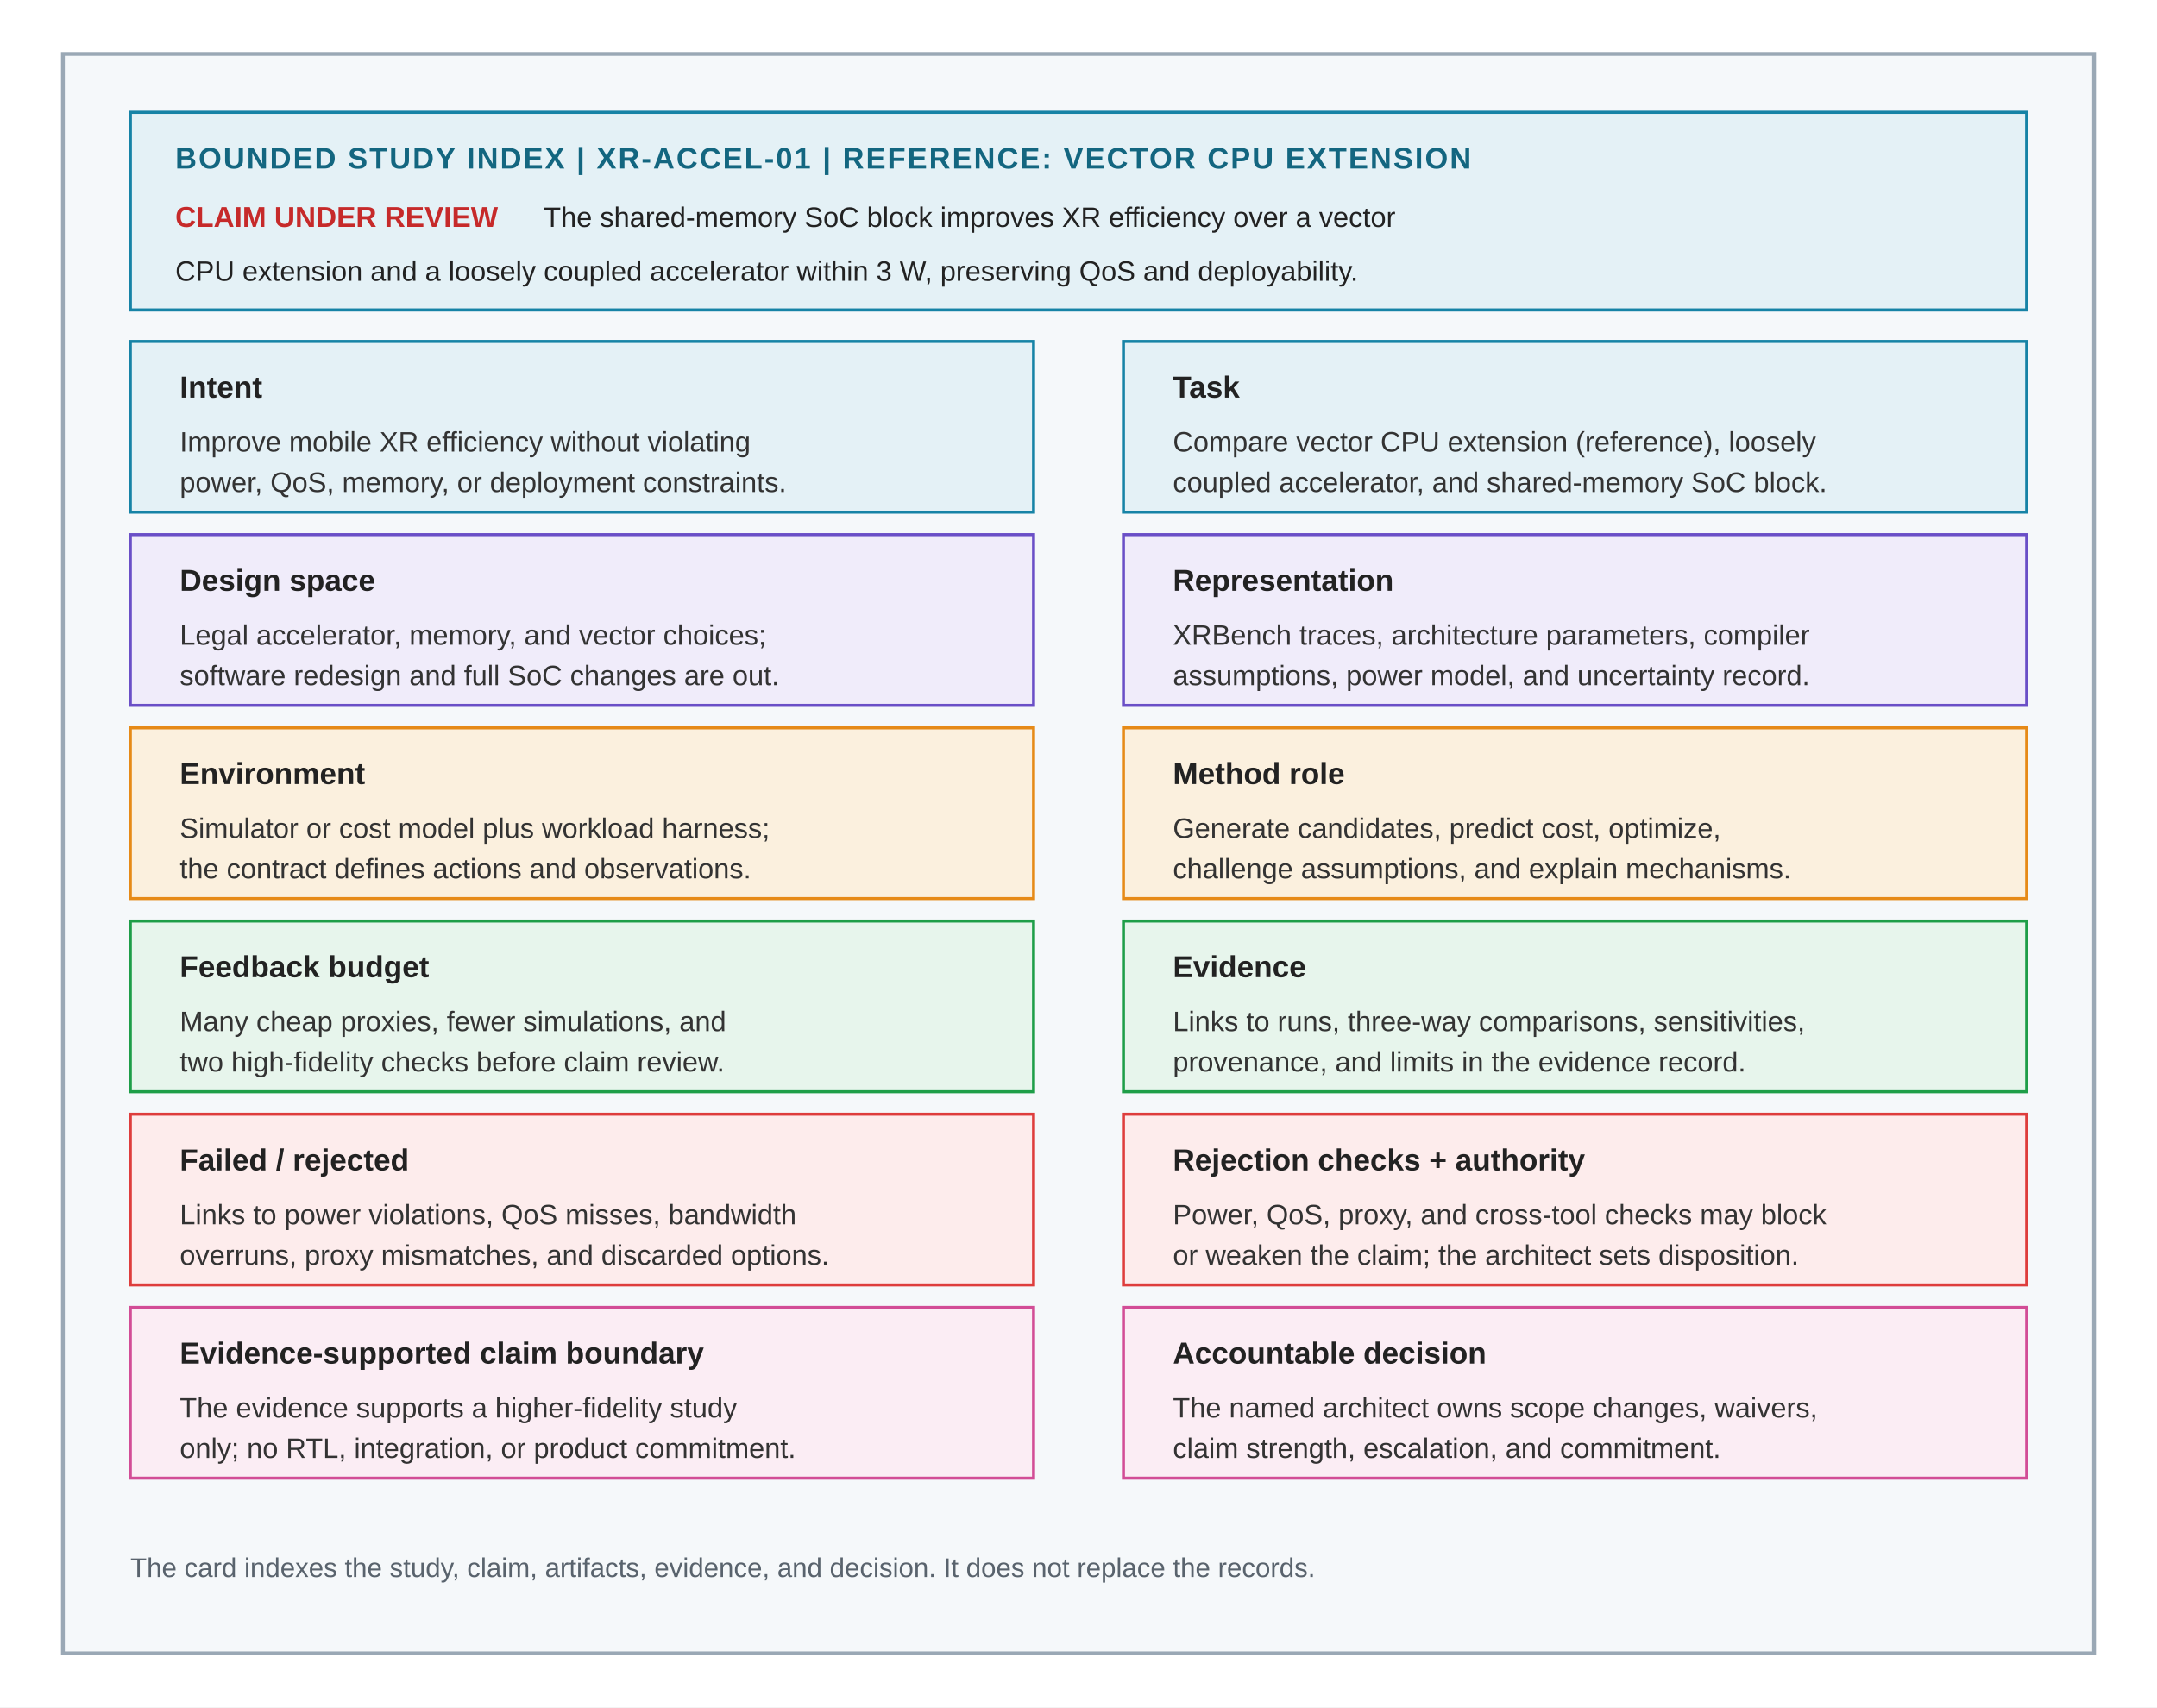
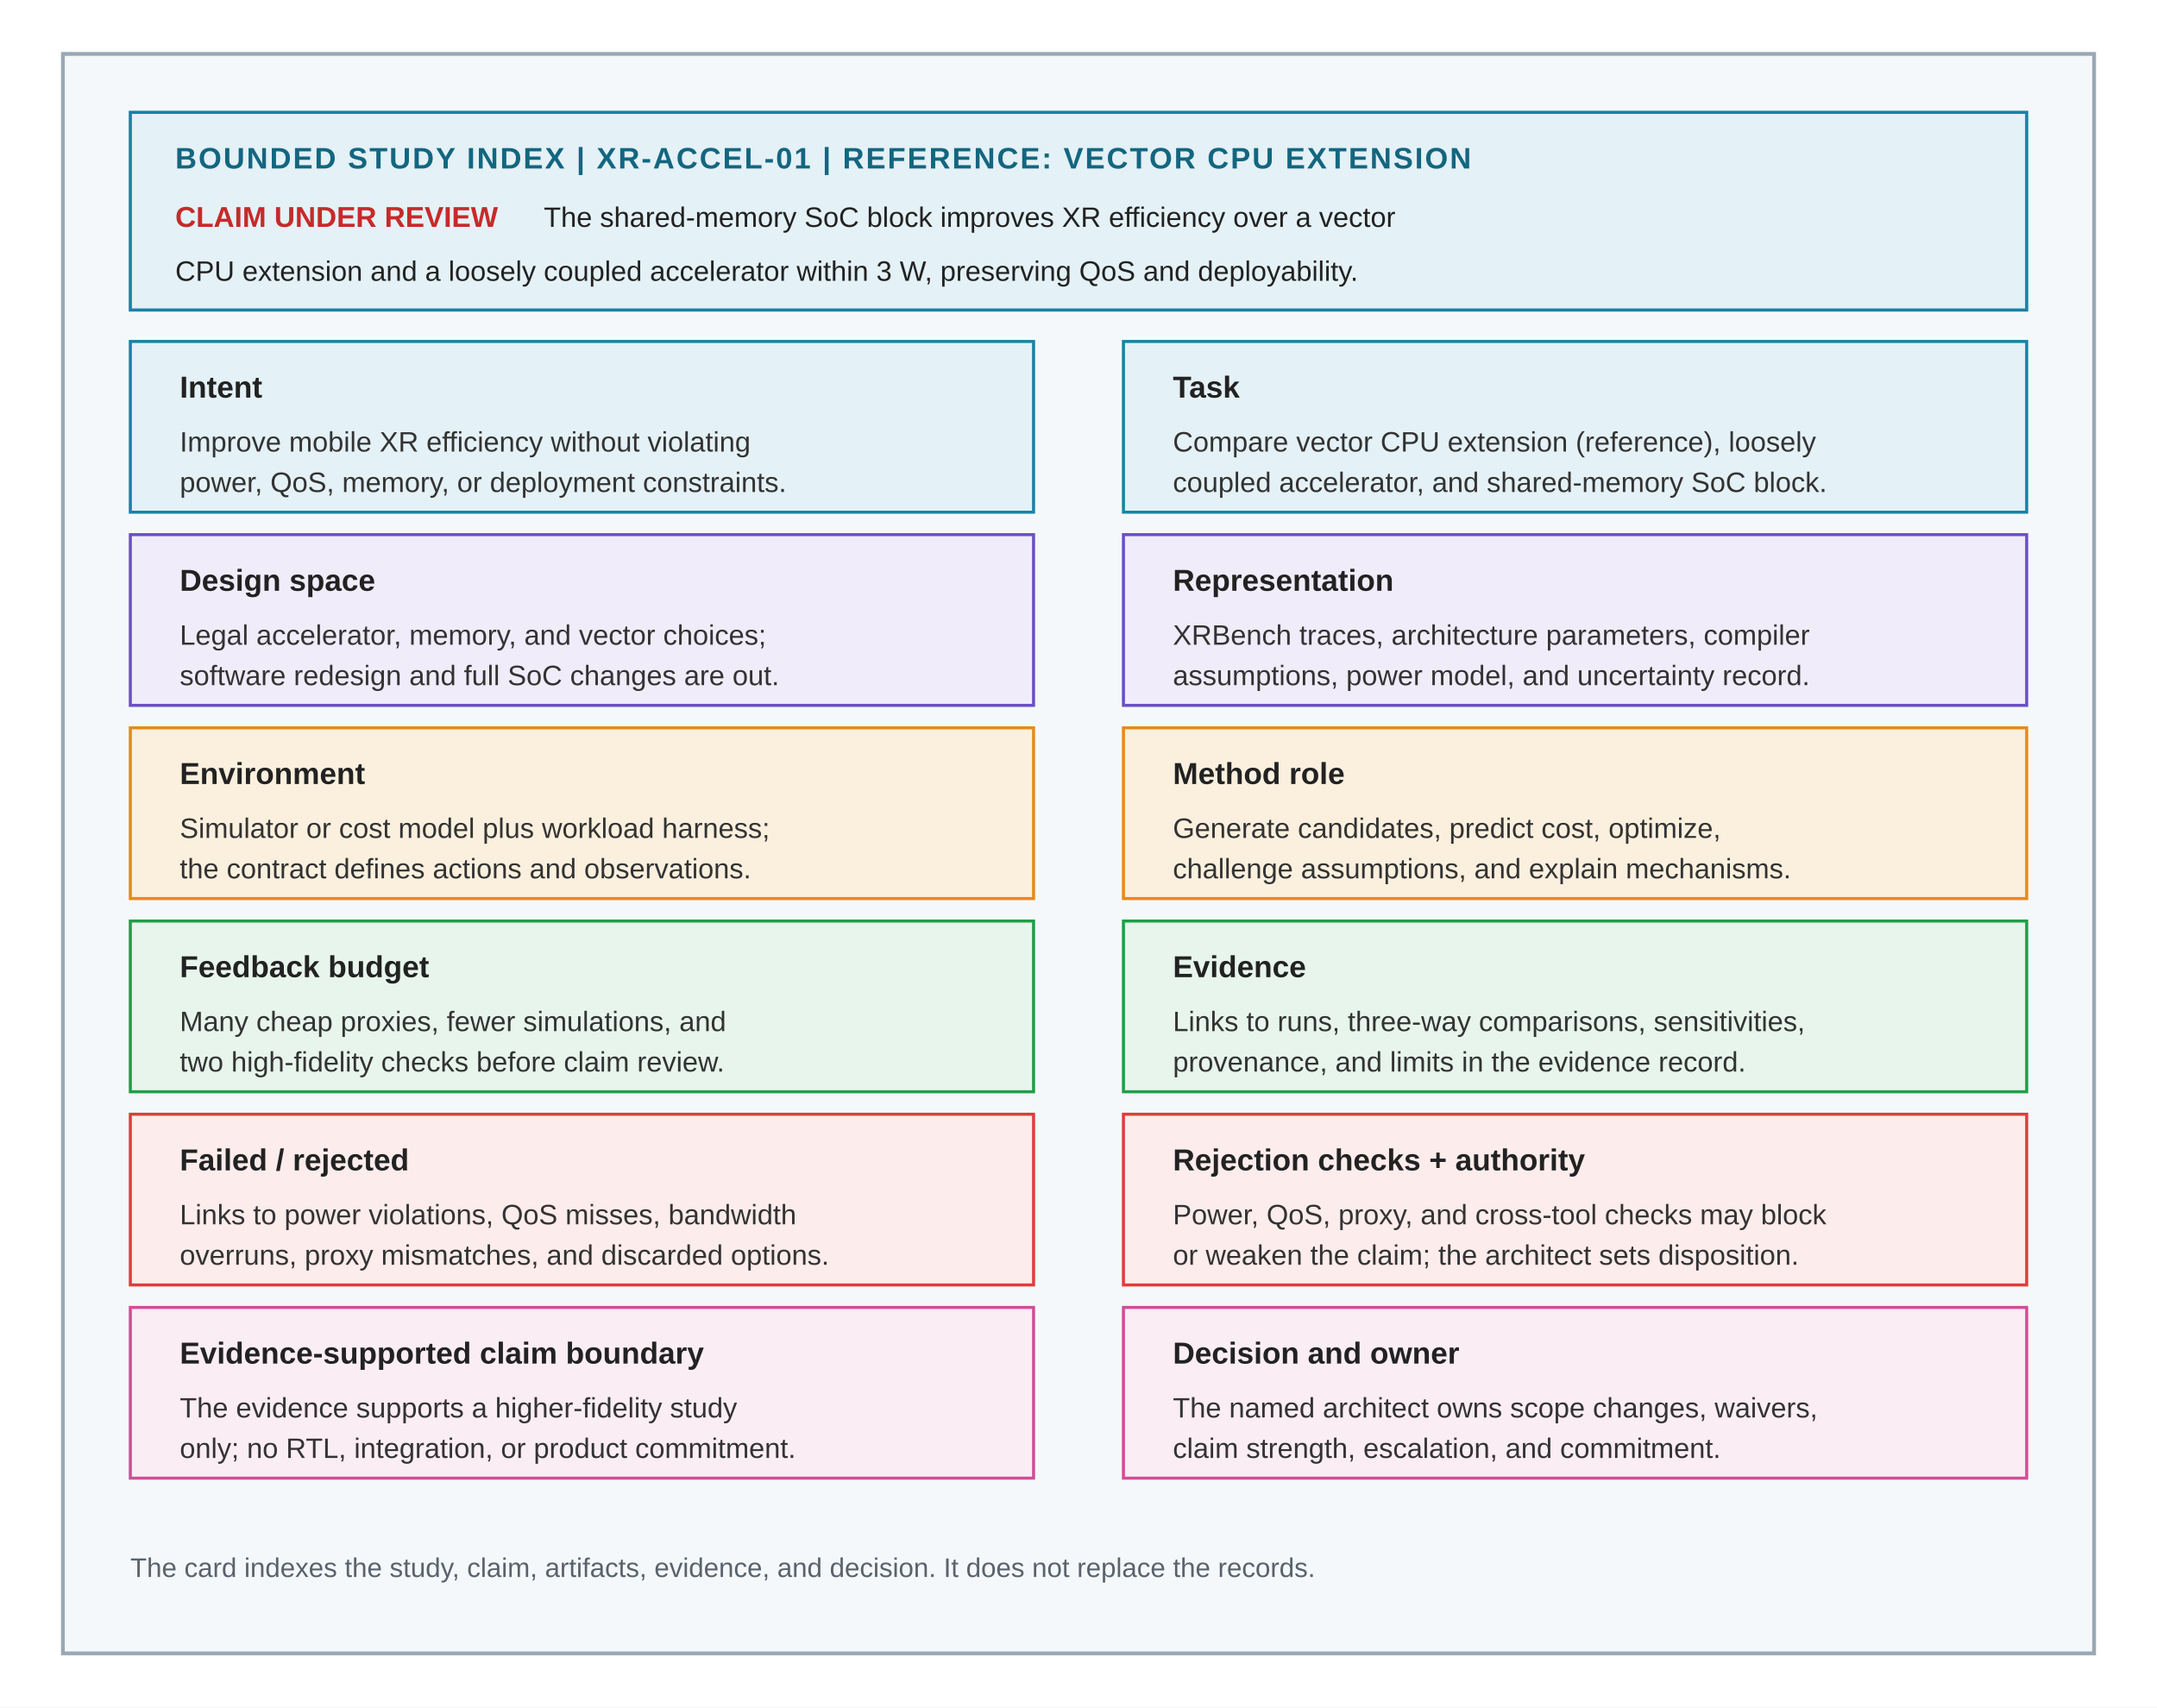
<svg xmlns="http://www.w3.org/2000/svg" viewBox="0 0 960 760" role="img" aria-labelledby="card-title card-desc">
  <defs>
    <style>
      .font { font-family: Arial, Helvetica, sans-serif; }
      .eyebrow { font-size: 13.2px; font-weight: 700; fill: #136680; letter-spacing: 0.8px; }
      .claim-label { font-size: 12.8px; font-weight: 700; fill: #C62A2A; }
      .claim { font-size: 12.5px; fill: #222222; }
      .card { fill: #F5F8FA; stroke: #9AA8B5; stroke-width: 1.7; }
      .prompt-box { fill: #E4F1F6; stroke: #1683A6; stroke-width: 1.4; }
      .tile { fill: #FFFFFF; stroke-width: 1.35; }
      .workload { stroke: #1683A6; fill: #E4F1F6; }
      .design { stroke: #6A4FC7; fill: #F0ECFA; }
      .methods { stroke: #E68A17; fill: #FBF0DE; }
      .constraints { stroke: #DE3D3C; fill: #FDECEC; }
      .evidence { stroke: #1E9E48; fill: #E7F5EC; }
      .decision { stroke: #D24D96; fill: #FBEDF4; }
      .label { font-size: 13.5px; font-weight: 700; fill: #222222; }
      .body { font-size: 12.5px; fill: #333333; }
      .note { font-size: 12px; fill: #59636D; }
    </style>
  </defs>
  <rect width="960" height="760" fill="#FFFFFF" />
  <rect class="card" x="28" y="24" width="904" height="712" />
  <rect class="prompt-box" x="58" y="50" width="844" height="88" />
  <text class="font eyebrow" x="78" y="75">BOUNDED STUDY INDEX | XR-ACCEL-01 | REFERENCE: VECTOR CPU EXTENSION</text>
  <text class="font claim-label" x="78" y="101">CLAIM UNDER REVIEW</text>
  <text class="font claim" x="242" y="101">The shared-memory SoC block improves XR efficiency over a vector</text>
  <text class="font claim" x="78" y="125">CPU extension and a loosely coupled accelerator within 3 W, preserving QoS and deployability.</text>
  <g class="font">
    <rect class="tile workload" x="58" y="152" width="402" height="76" />
    <text class="label" x="80" y="177">Intent</text>
    <text class="body" x="80" y="201">Improve mobile XR efficiency without violating</text>
    <text class="body" x="80" y="219">power, QoS, memory, or deployment constraints.</text>
    <rect class="tile workload" x="500" y="152" width="402" height="76" />
    <text class="label" x="522" y="177">Task</text>
    <text class="body" x="522" y="201">Compare vector CPU extension (reference), loosely</text>
    <text class="body" x="522" y="219">coupled accelerator, and shared-memory SoC block.</text>
    <rect class="tile design" x="58" y="238" width="402" height="76" />
    <text class="label" x="80" y="263">Design space</text>
    <text class="body" x="80" y="287">Legal accelerator, memory, and vector choices;</text>
    <text class="body" x="80" y="305">software redesign and full SoC changes are out.</text>
    <rect class="tile design" x="500" y="238" width="402" height="76" />
    <text class="label" x="522" y="263">Representation</text>
    <text class="body" x="522" y="287">XRBench traces, architecture parameters, compiler</text>
    <text class="body" x="522" y="305">assumptions, power model, and uncertainty record.</text>
    <rect class="tile methods" x="58" y="324" width="402" height="76" />
    <text class="label" x="80" y="349">Environment</text>
    <text class="body" x="80" y="373">Simulator or cost model plus workload harness;</text>
    <text class="body" x="80" y="391">the contract defines actions and observations.</text>
    <rect class="tile methods" x="500" y="324" width="402" height="76" />
    <text class="label" x="522" y="349">Method role</text>
    <text class="body" x="522" y="373">Generate candidates, predict cost, optimize,</text>
    <text class="body" x="522" y="391">challenge assumptions, and explain mechanisms.</text>
    <rect class="tile evidence" x="58" y="410" width="402" height="76" />
    <text class="label" x="80" y="435">Feedback budget</text>
    <text class="body" x="80" y="459">Many cheap proxies, fewer simulations, and</text>
    <text class="body" x="80" y="477">two high-fidelity checks before claim review.</text>
    <rect class="tile evidence" x="500" y="410" width="402" height="76" />
    <text class="label" x="522" y="435">Evidence</text>
    <text class="body" x="522" y="459">Links to runs, three-way comparisons, sensitivities,</text>
    <text class="body" x="522" y="477">provenance, and limits in the evidence record.</text>
    <rect class="tile constraints" x="58" y="496" width="402" height="76" />
    <text class="label" x="80" y="521">Failed / rejected</text>
    <text class="body" x="80" y="545">Links to power violations, QoS misses, bandwidth</text>
    <text class="body" x="80" y="563">overruns, proxy mismatches, and discarded options.</text>
    <rect class="tile constraints" x="500" y="496" width="402" height="76" />
    <text class="label" x="522" y="521">Rejection checks + authority</text>
    <text class="body" x="522" y="545">Power, QoS, proxy, and cross-tool checks may block</text>
    <text class="body" x="522" y="563">or weaken the claim; the architect sets disposition.</text>
    <rect class="tile decision" x="58" y="582" width="402" height="76" />
    <text class="label" x="80" y="607">Evidence-supported claim boundary</text>
    <text class="body" x="80" y="631">The evidence supports a higher-fidelity study</text>
    <text class="body" x="80" y="649">only; no RTL, integration, or product commitment.</text>
    <rect class="tile decision" x="500" y="582" width="402" height="76" />
-     <text class="label" x="522" y="607">Accountable decision</text>
+     <text class="label" x="522" y="607">Decision and owner</text>
    <text class="body" x="522" y="631">The named architect owns scope changes, waivers,</text>
    <text class="body" x="522" y="649">claim strength, escalation, and commitment.</text>
  </g>
  <text class="font note" x="58" y="702">The card indexes the study, claim, artifacts, evidence, and decision. It does not replace the records.</text>
</svg>
